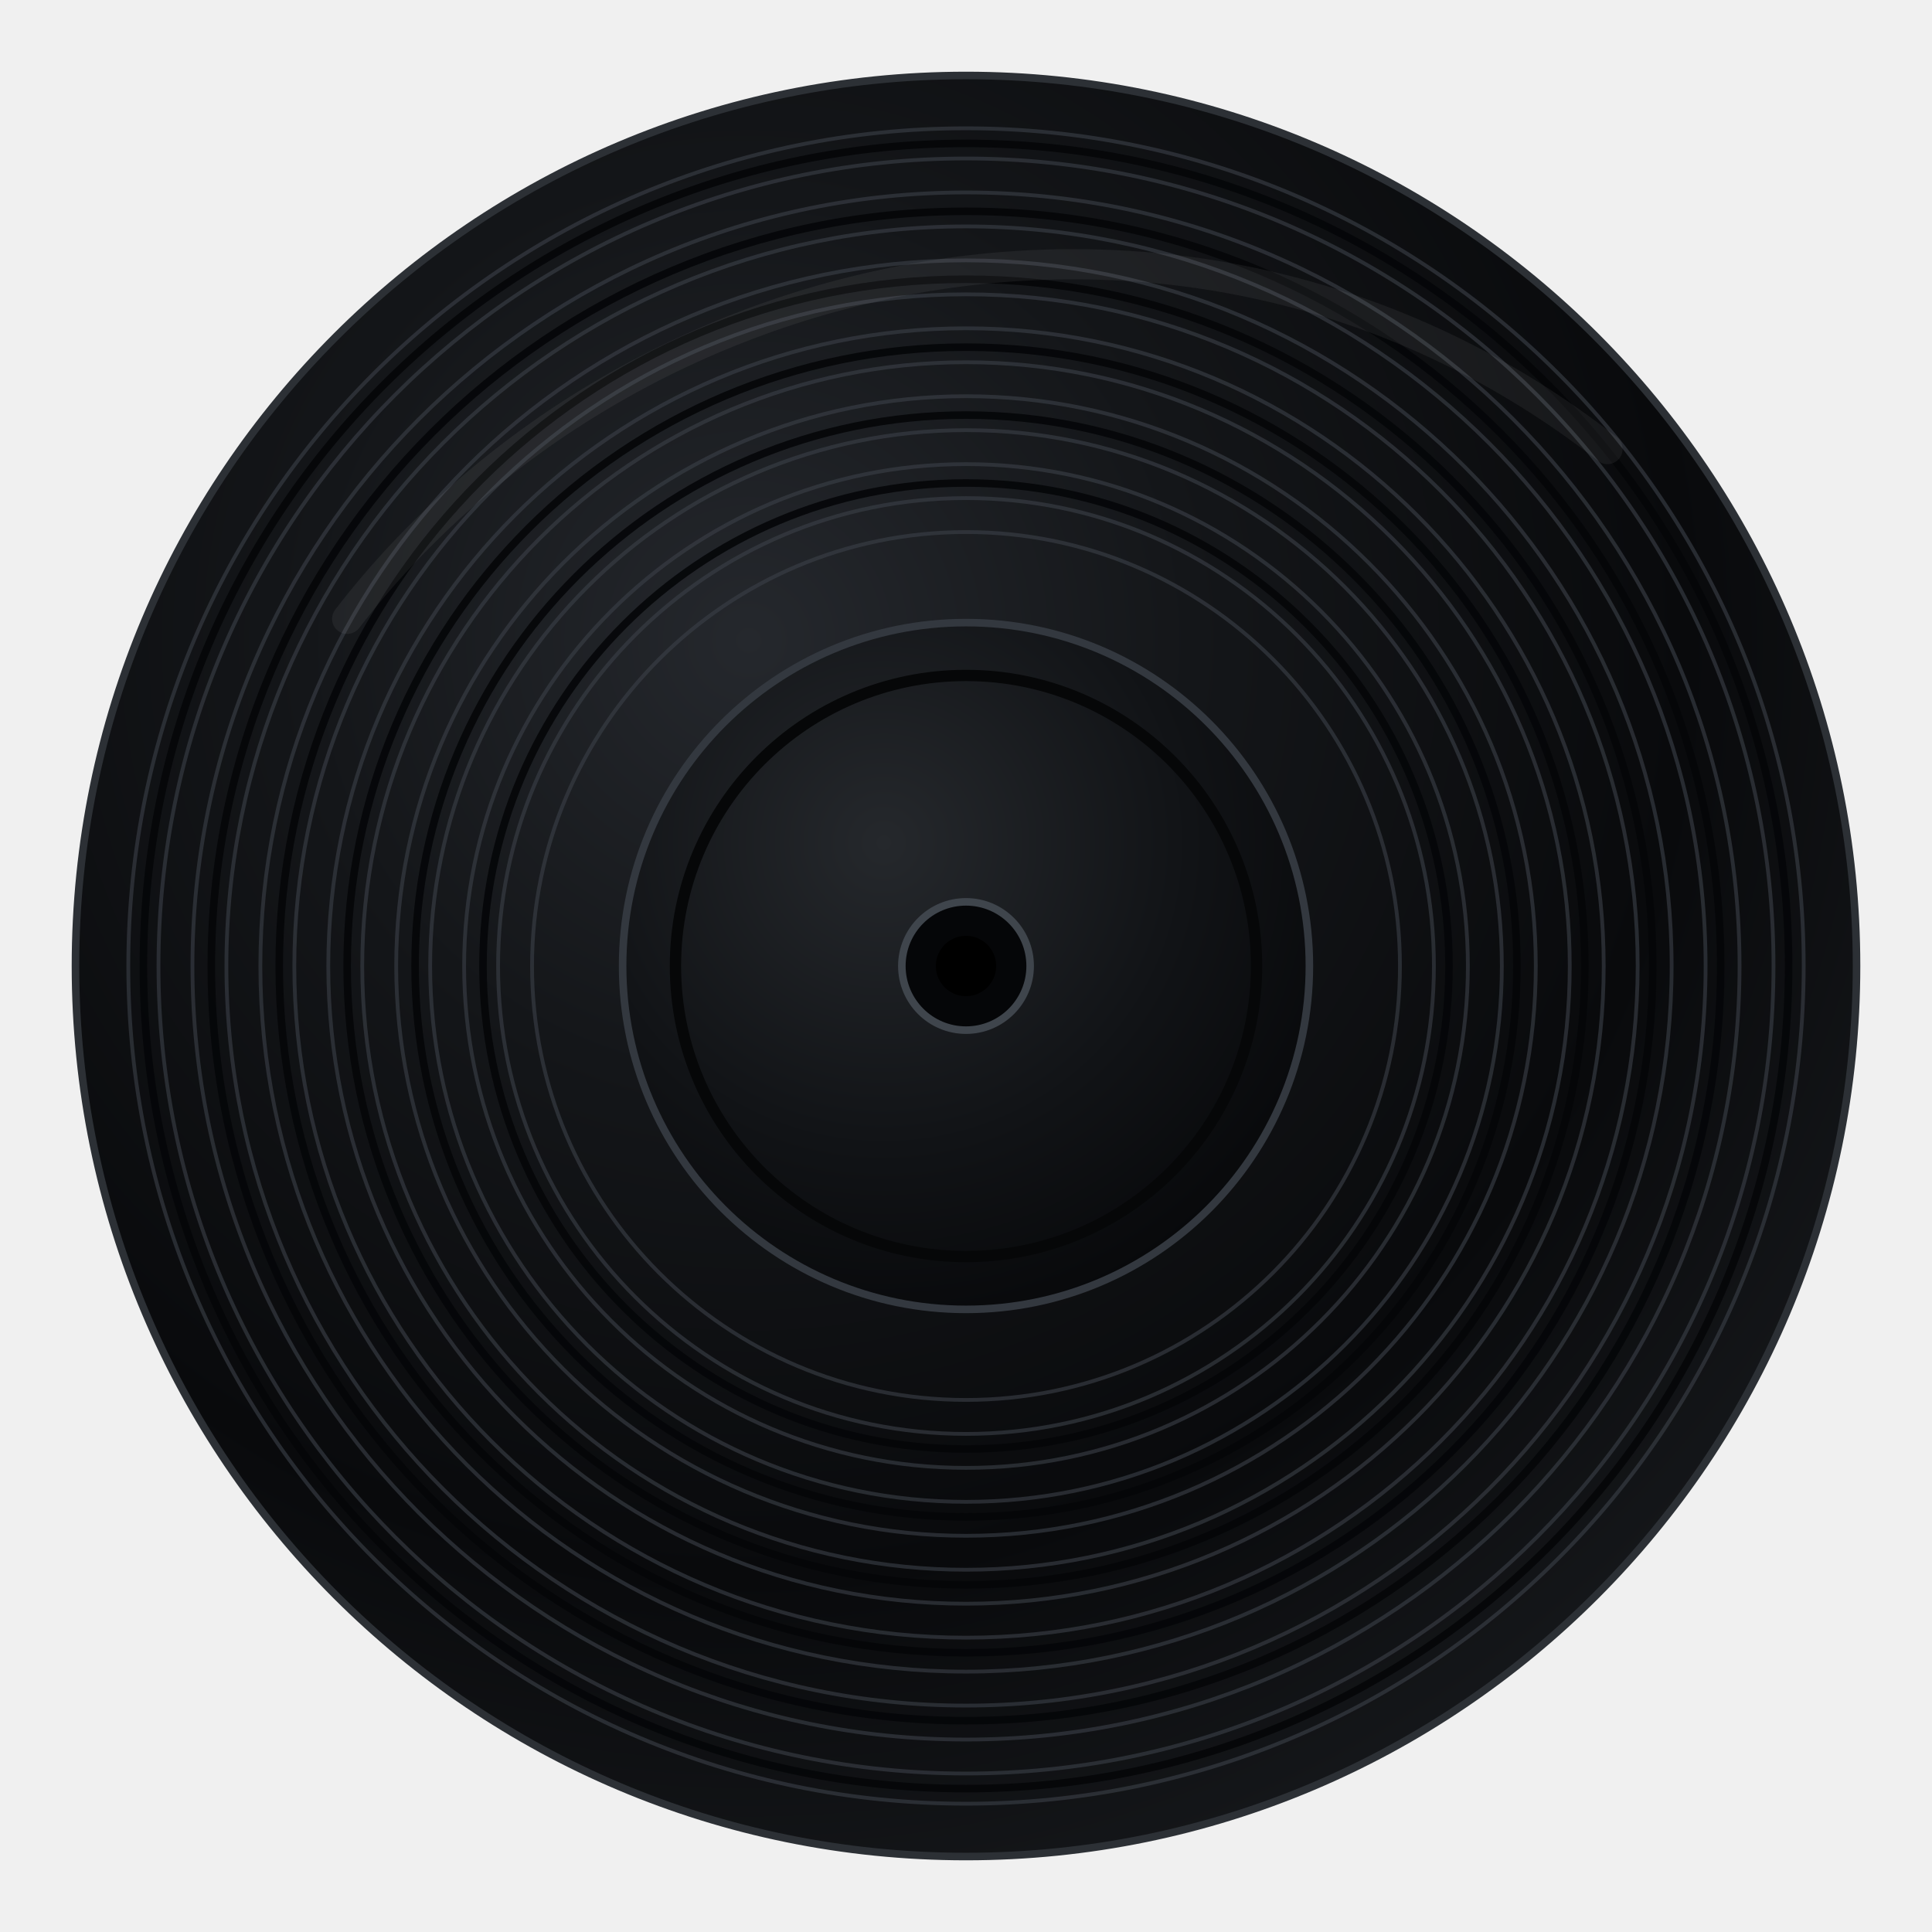
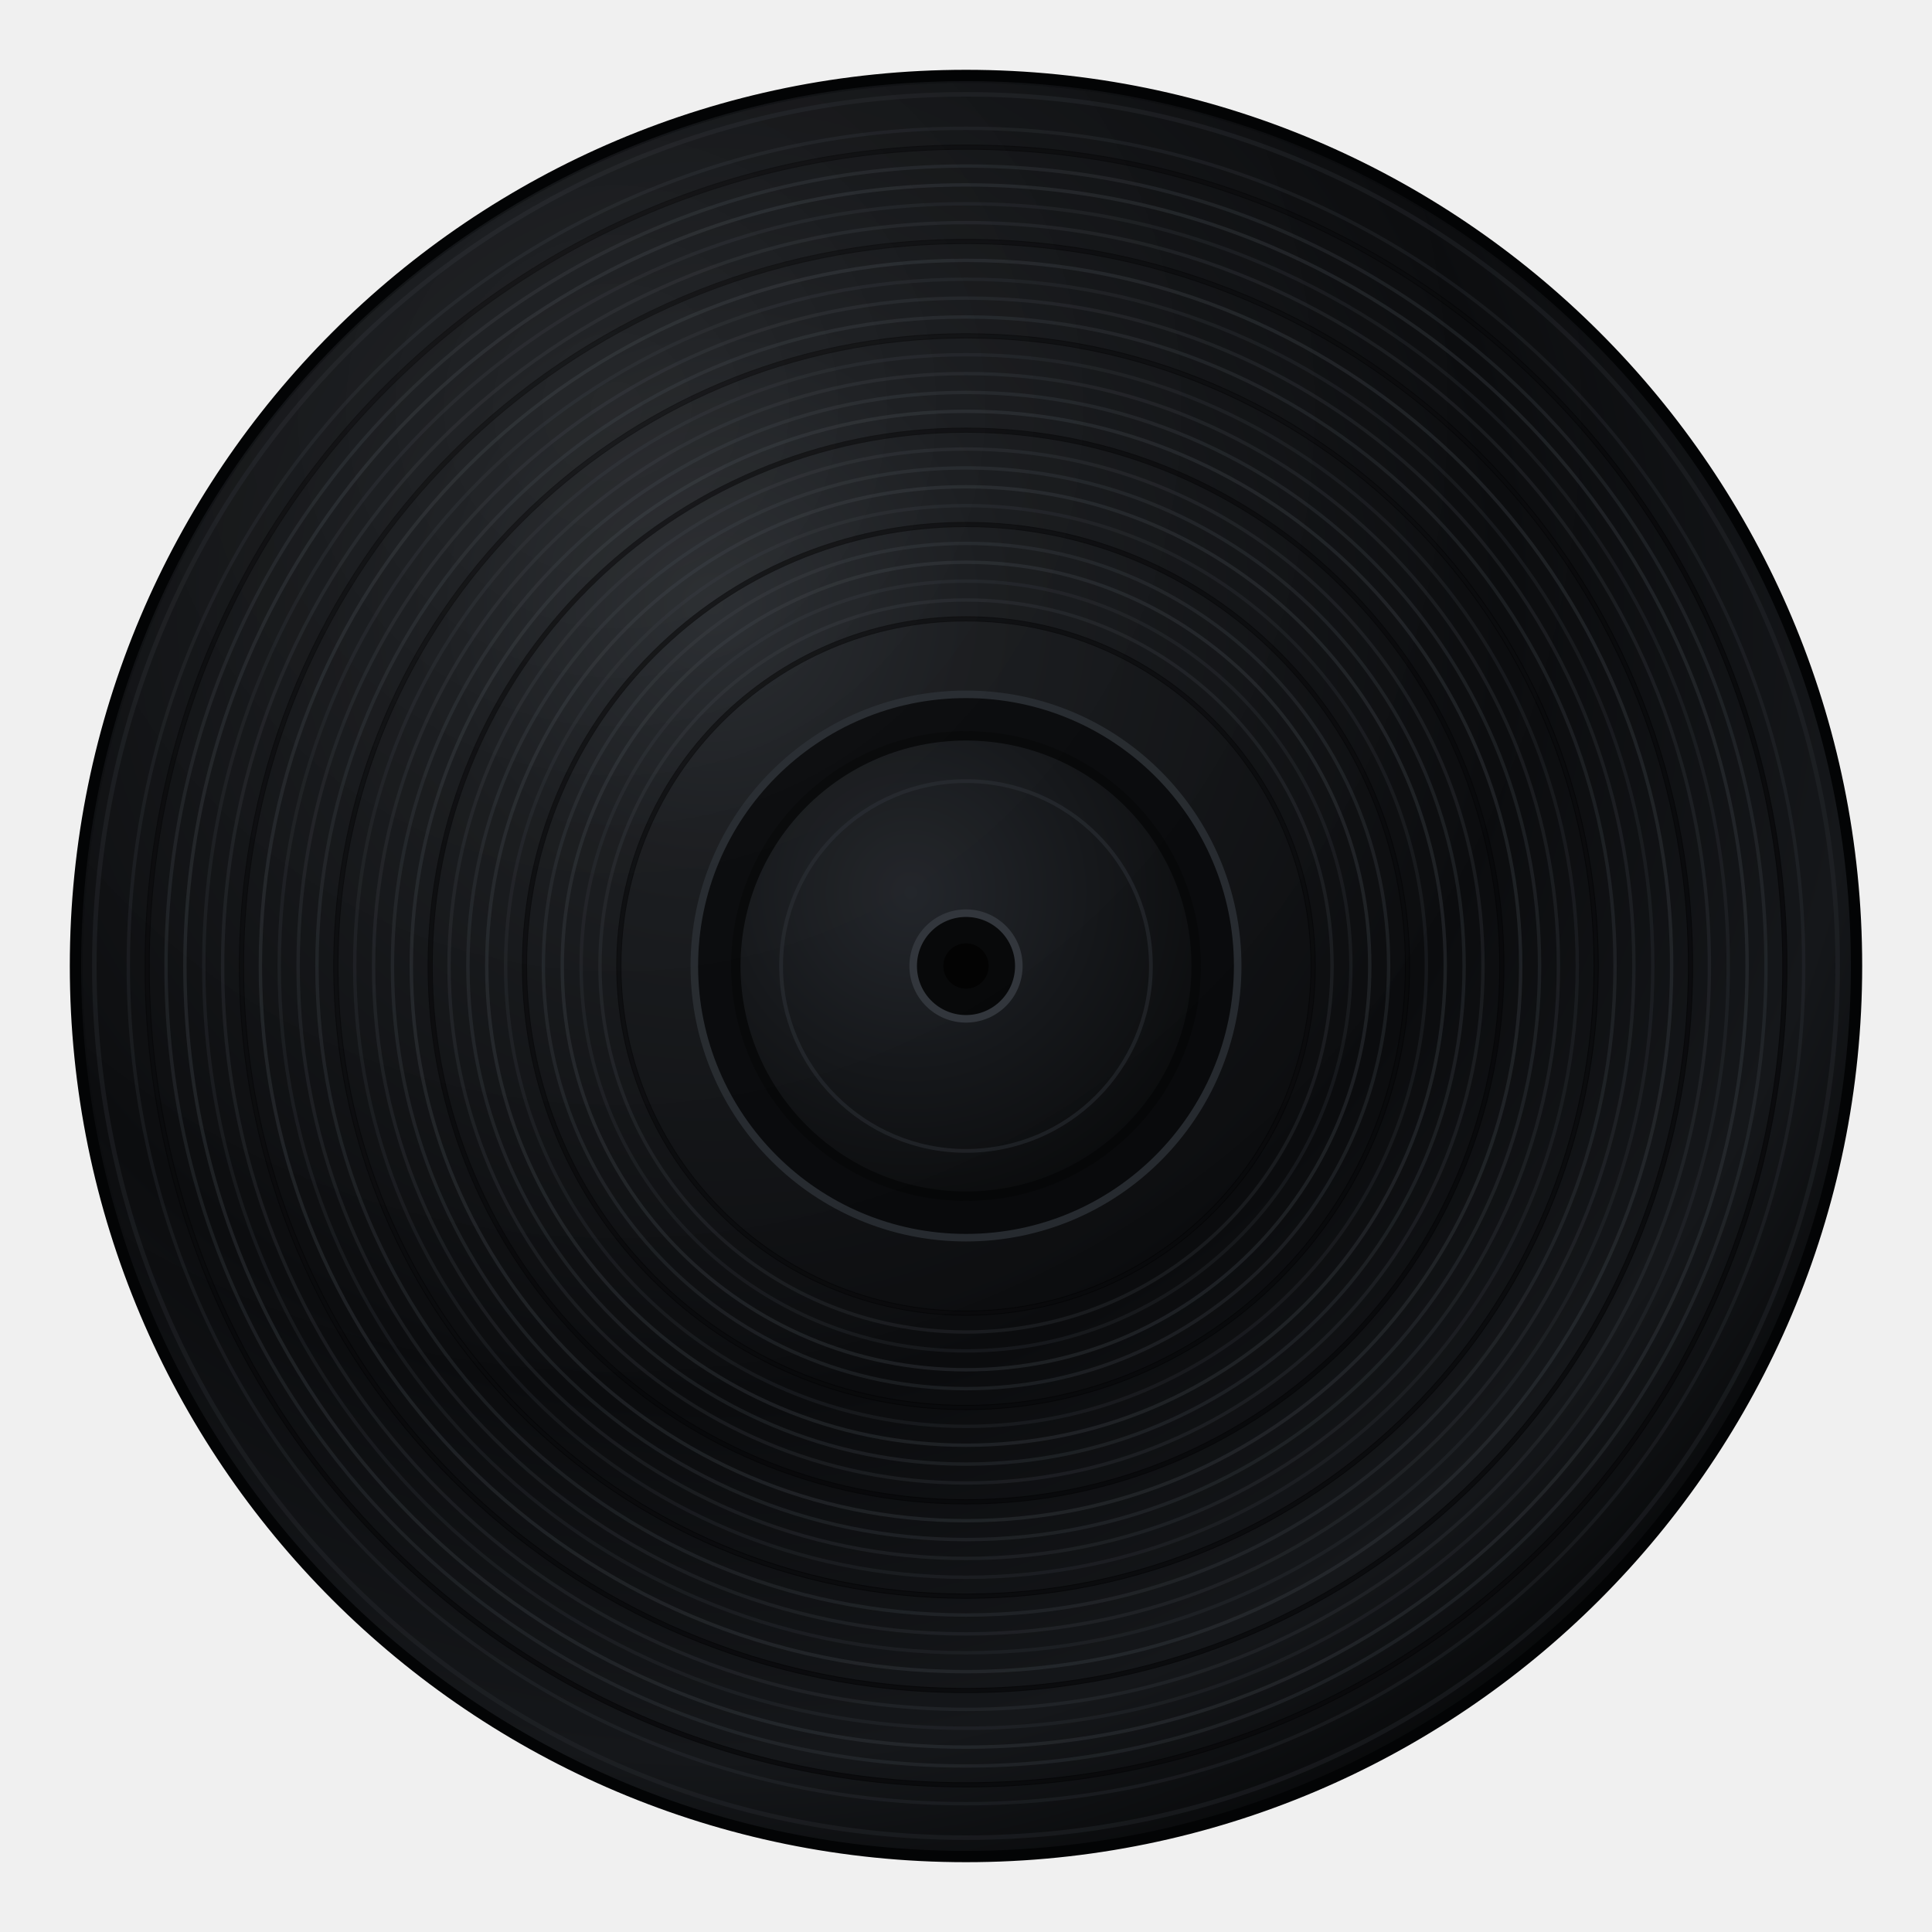
<svg xmlns="http://www.w3.org/2000/svg" viewBox="0 0 512 512" role="img" aria-label="Vinyl record">
  <defs>
-     <radialGradient id="disc" cx="38%" cy="32%" r="72%">
-       <stop offset="0" stop-color="#25282d" />
-       <stop offset=".34" stop-color="#141619" />
-       <stop offset=".72" stop-color="#090a0c" />
-       <stop offset="1" stop-color="#15171a" />
+     <radialGradient id="disc" cx="36%" cy="30%" r="76%">
+       <stop offset="0" stop-color="#24272b" />
+       <stop offset=".20" stop-color="#17191c" />
+       <stop offset=".58" stop-color="#0b0c0e" />
+       <stop offset=".84" stop-color="#15171a" />
+       <stop offset="1" stop-color="#060708" />
    </radialGradient>
-     <radialGradient id="label" cx="38%" cy="32%" r="72%">
-       <stop offset="0" stop-color="#25282c" />
-       <stop offset=".62" stop-color="#111316" />
-       <stop offset="1" stop-color="#08090b" />
+     <radialGradient id="label" cx="38%" cy="34%" r="76%">
+       <stop offset="0" stop-color="#202328" />
+       <stop offset=".52" stop-color="#131518" />
+       <stop offset="1" stop-color="#08090a" />
+     </radialGradient>
+     <radialGradient id="sheen" cx="30%" cy="18%" r="82%">
+       <stop offset="0" stop-color="#ffffff" stop-opacity=".055" />
+       <stop offset=".34" stop-color="#ffffff" stop-opacity=".016" />
+       <stop offset=".72" stop-color="#ffffff" stop-opacity="0" />
    </radialGradient>
  </defs>
-   <circle cx="256" cy="256" r="236" fill="url(#disc)" stroke="#2c3035" stroke-width="2" />
-   <g fill="none" stroke="#3b4047" stroke-opacity=".62" stroke-width="1">
-     <circle cx="256" cy="256" r="222" />
-     <circle cx="256" cy="256" r="214" />
-     <circle cx="256" cy="256" r="205" />
-     <circle cx="256" cy="256" r="196" />
-     <circle cx="256" cy="256" r="187" />
-     <circle cx="256" cy="256" r="178" />
-     <circle cx="256" cy="256" r="169" />
-     <circle cx="256" cy="256" r="160" />
-     <circle cx="256" cy="256" r="151" />
+   <circle cx="256" cy="256" r="236" fill="url(#disc)" stroke="#030405" stroke-width="3" />
+   <circle cx="256" cy="256" r="231" fill="none" stroke="#2b2f34" stroke-opacity=".38" stroke-width="1.2" />
+   <g fill="none" stroke="#3b4046" stroke-width=".9">
+     <circle cx="256" cy="256" r="222" opacity="0.240" />
+     <circle cx="256" cy="256" r="217" opacity="0.285" />
+     <circle cx="256" cy="256" r="212" opacity="0.330" />
+     <circle cx="256" cy="256" r="207" opacity="0.375" />
+     <circle cx="256" cy="256" r="202" opacity="0.240" />
+     <circle cx="256" cy="256" r="197" opacity="0.285" />
+     <circle cx="256" cy="256" r="192" opacity="0.330" />
+     <circle cx="256" cy="256" r="187" opacity="0.375" />
+     <circle cx="256" cy="256" r="182" opacity="0.240" />
+     <circle cx="256" cy="256" r="177" opacity="0.285" />
+     <circle cx="256" cy="256" r="172" opacity="0.330" />
+     <circle cx="256" cy="256" r="167" opacity="0.375" />
+     <circle cx="256" cy="256" r="162" opacity="0.240" />
+     <circle cx="256" cy="256" r="157" opacity="0.285" />
+     <circle cx="256" cy="256" r="152" opacity="0.330" />
+     <circle cx="256" cy="256" r="147" opacity="0.375" />
+     <circle cx="256" cy="256" r="142" opacity="0.240" />
+     <circle cx="256" cy="256" r="137" opacity="0.285" />
+     <circle cx="256" cy="256" r="132" opacity="0.330" />
+     <circle cx="256" cy="256" r="127" opacity="0.375" />
+     <circle cx="256" cy="256" r="122" opacity="0.240" />
+     <circle cx="256" cy="256" r="117" opacity="0.285" />
+     <circle cx="256" cy="256" r="112" opacity="0.330" />
+     <circle cx="256" cy="256" r="107" opacity="0.375" />
+     <circle cx="256" cy="256" r="102" opacity="0.240" />
+     <circle cx="256" cy="256" r="97" opacity="0.285" />
+     <circle cx="256" cy="256" r="92" opacity="0.330" />
+   </g>
+   <g fill="none" stroke="#030405" stroke-opacity=".72" stroke-width="1.35">
+     <circle cx="256" cy="256" r="217" />
+     <circle cx="256" cy="256" r="192" />
+     <circle cx="256" cy="256" r="167" />
    <circle cx="256" cy="256" r="142" />
-     <circle cx="256" cy="256" r="133" />
-     <circle cx="256" cy="256" r="124" />
-     <circle cx="256" cy="256" r="115" />
+     <circle cx="256" cy="256" r="117" />
+     <circle cx="256" cy="256" r="92" />
  </g>
-   <g fill="none" stroke="#050608" stroke-opacity=".9" stroke-width="2">
-     <circle cx="256" cy="256" r="218" />
-     <circle cx="256" cy="256" r="200" />
-     <circle cx="256" cy="256" r="182" />
-     <circle cx="256" cy="256" r="164" />
-     <circle cx="256" cy="256" r="146" />
-     <circle cx="256" cy="256" r="128" />
-   </g>
-   <path d="M92 164c74-96 224-131 334-45" fill="none" stroke="#fff" stroke-opacity=".055" stroke-width="8" stroke-linecap="round" />
-   <circle cx="256" cy="256" r="91" fill="url(#label)" stroke="#33383f" stroke-width="2" />
-   <circle cx="256" cy="256" r="77" fill="none" stroke="#060708" stroke-width="3" />
-   <circle cx="256" cy="256" r="17" fill="#050608" stroke="#3f454c" stroke-width="2" />
-   <circle cx="256" cy="256" r="8" fill="#000" />
+   <circle cx="256" cy="256" r="72" fill="#08090b" stroke="#25292e" stroke-width="2" />
+   <circle cx="256" cy="256" r="61" fill="url(#label)" stroke="#050607" stroke-width="2.5" />
+   <circle cx="256" cy="256" r="49" fill="none" stroke="#30343a" stroke-opacity=".45" stroke-width="1" />
+   <circle cx="256" cy="256" r="14" fill="#050607" stroke="#30343a" stroke-width="2" />
+   <circle cx="256" cy="256" r="6" fill="#000" />
+   <circle cx="256" cy="256" r="234" fill="url(#sheen)" />
</svg>
